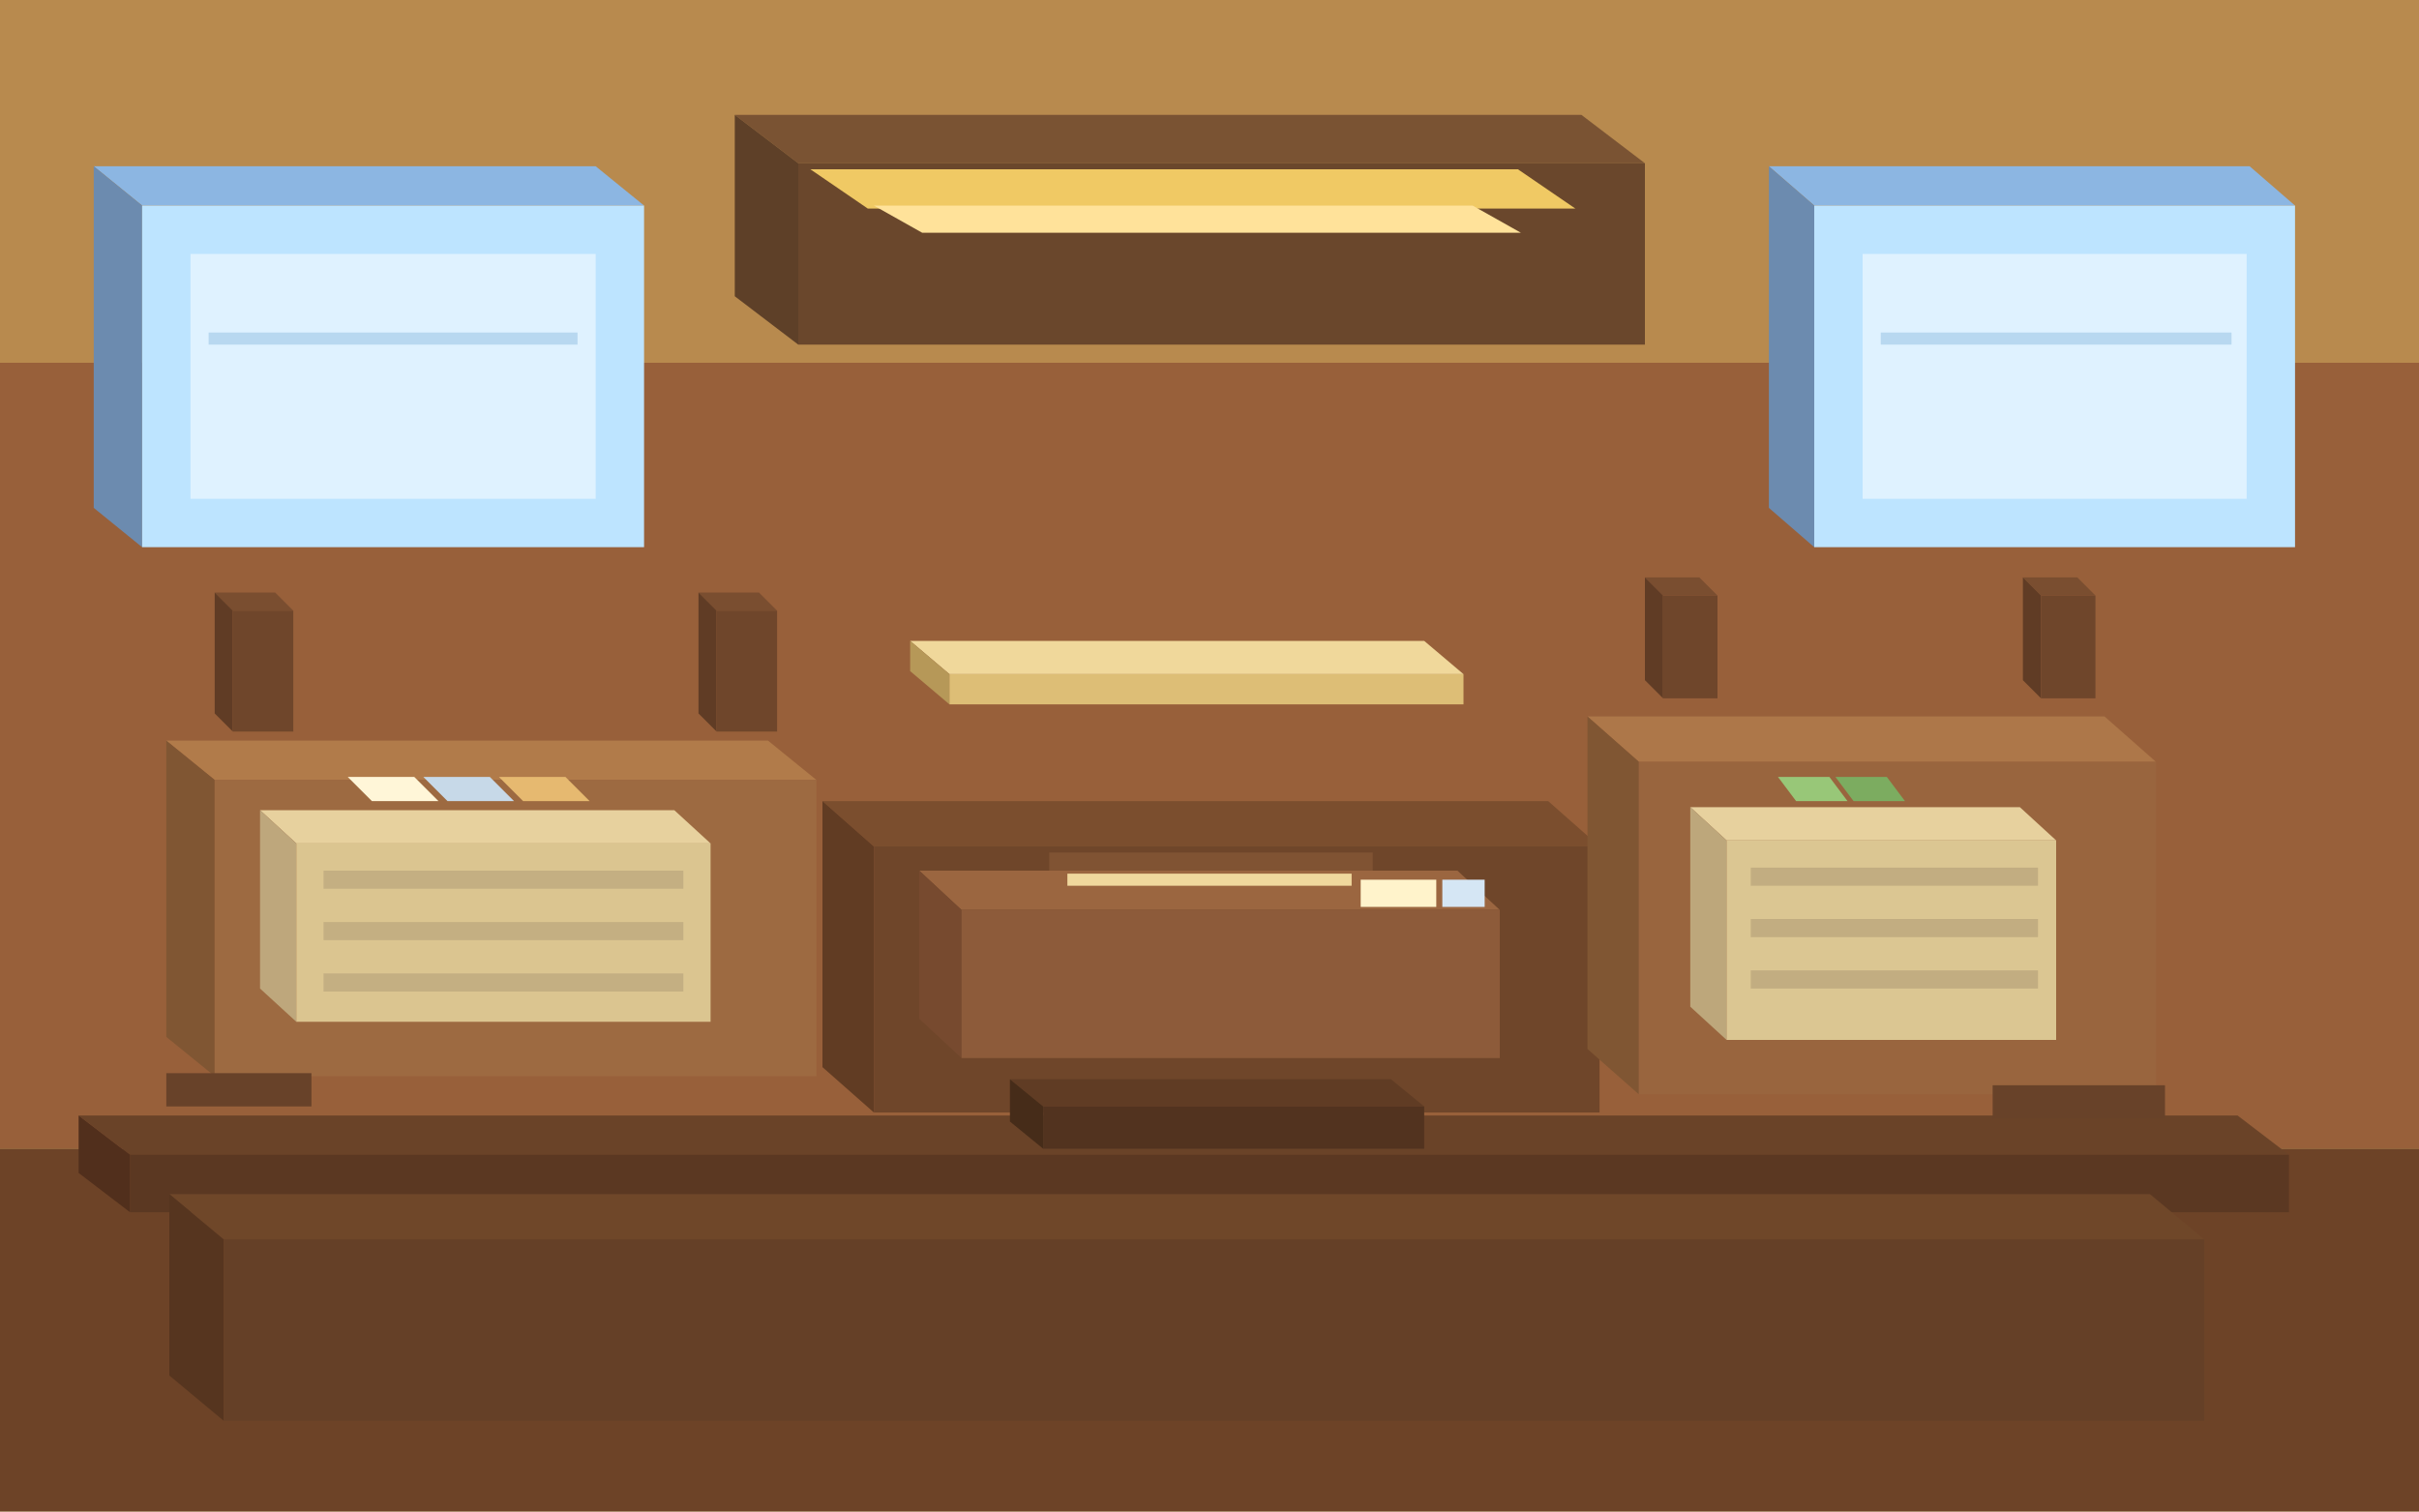
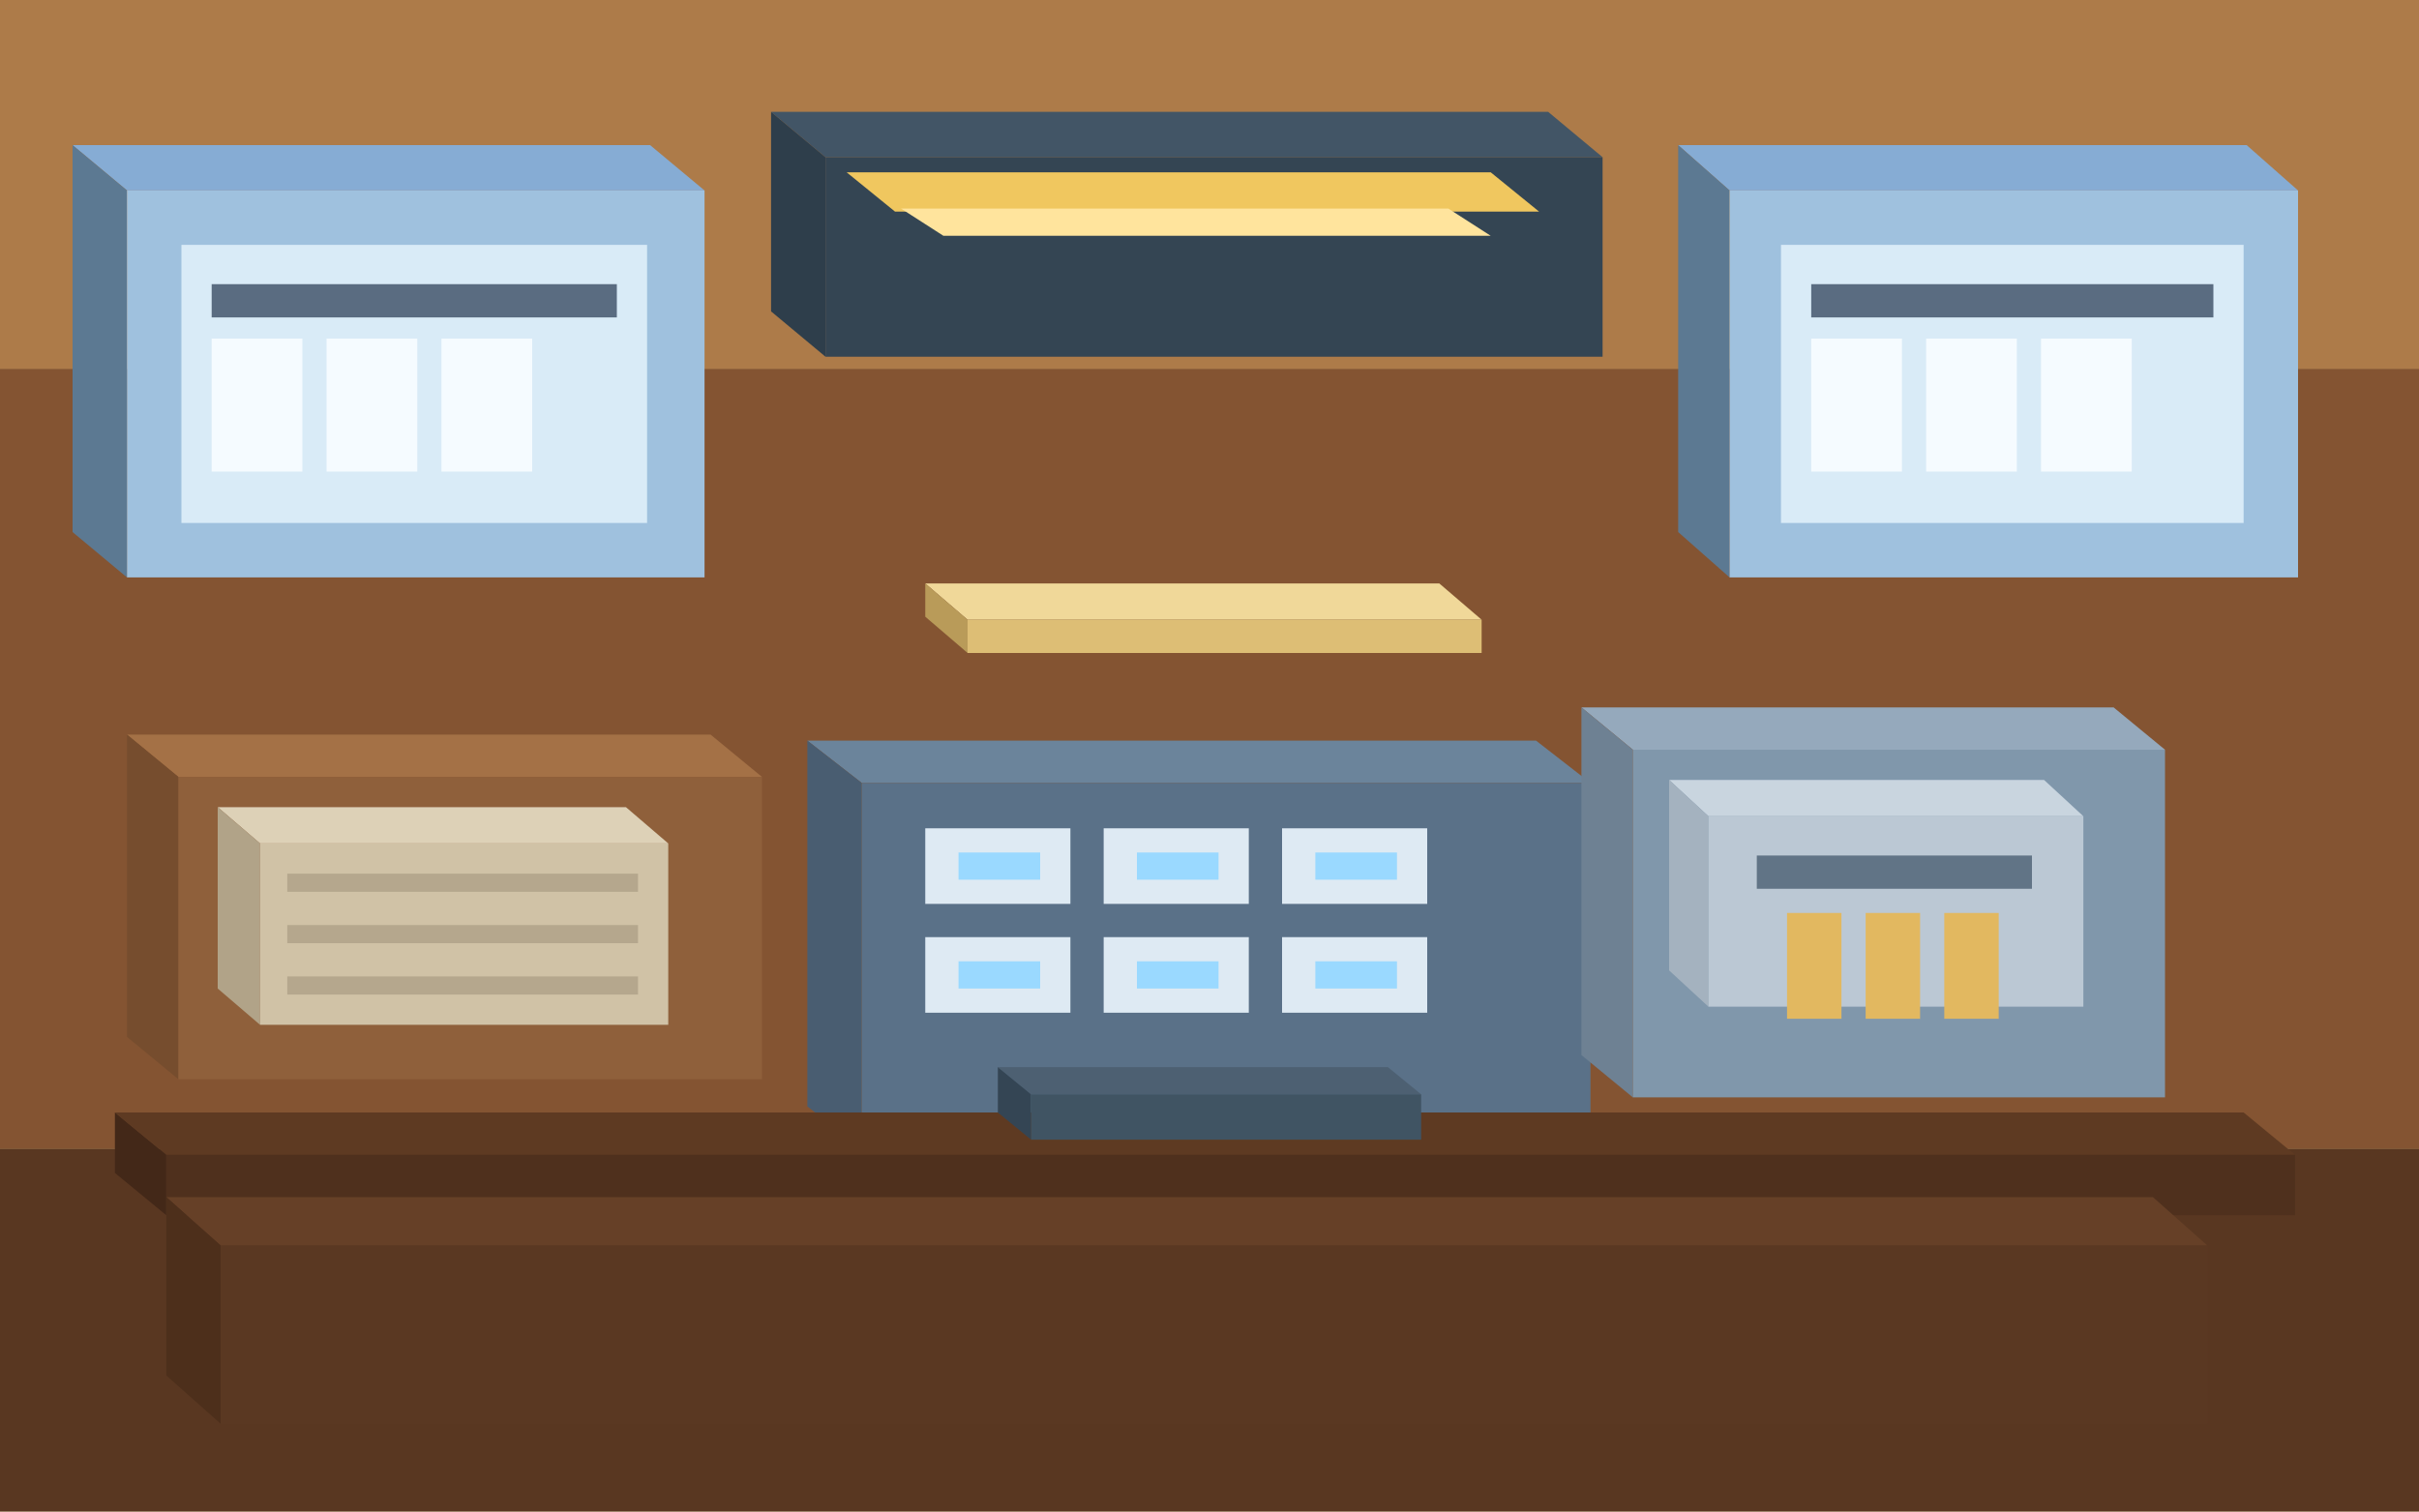
<svg xmlns="http://www.w3.org/2000/svg" width="1600" height="1000" viewBox="0 0 1600 1000" fill="none">
-   <rect width="1600" height="1000" fill="#D1AC69" />
-   <rect y="0" width="1600" height="240" fill="#B88A4E" />
-   <rect y="240" width="1600" height="520" fill="#98603A" />
-   <rect y="760" width="1600" height="240" fill="#6D4327" />
-   <polygon points="94,136 426,136 394,110 62,110" fill="#8CB6E2" />
-   <polygon points="94,136 94,362 62,336 62,110" fill="#6C8BAF" />
-   <polygon points="94,136 426,136 426,362 94,362" fill="#BDE4FF" />
-   <rect x="126" y="168" width="268" height="162" fill="#DFF2FF" />
-   <rect x="138" y="220" width="244" height="8" fill="#B8D8F0" />
-   <polygon points="1200,136 1518,136 1488,110 1170,110" fill="#8CB6E2" />
-   <polygon points="1200,136 1200,362 1170,336 1170,110" fill="#6C8BAF" />
-   <polygon points="1200,136 1518,136 1518,362 1200,362" fill="#BDE4FF" />
-   <rect x="1232" y="168" width="254" height="162" fill="#DFF2FF" />
-   <rect x="1244" y="220" width="232" height="8" fill="#B8D8F0" />
-   <polygon points="528,108 1088,108 1046,76 486,76" fill="#7A5333" />
-   <polygon points="528,108 528,228 486,196 486,76" fill="#5E4028" />
-   <polygon points="528,108 1088,108 1088,228 528,228" fill="#6A472C" />
-   <polygon points="574,138 1042,138 1004,112 536,112" fill="#F0C964" />
-   <polygon points="610,154 1006,154 974,136 578,136" fill="#FFE29A" />
-   <polygon points="142,516 540,516 508,490 110,490" fill="#B17B4A" />
-   <polygon points="142,516 142,712 110,686 110,490" fill="#805633" />
-   <polygon points="142,516 540,516 540,712 142,712" fill="#9D6A41" />
-   <polygon points="196,558 470,558 446,536 172,536" fill="#E7D19E" />
-   <polygon points="196,558 196,676 172,654 172,536" fill="#BEA77C" />
-   <polygon points="196,558 470,558 470,676 196,676" fill="#DBC590" />
-   <rect x="214" y="576" width="238" height="12" fill="#C4AF82" />
-   <rect x="214" y="610" width="238" height="12" fill="#C4AF82" />
-   <rect x="214" y="644" width="238" height="12" fill="#C4AF82" />
-   <polygon points="578,560 1058,560 1024,530 544,530" fill="#7B4E2E" />
-   <polygon points="578,560 578,736 544,706 544,530" fill="#613C23" />
-   <polygon points="578,560 1058,560 1058,736 578,736" fill="#6F462A" />
-   <polygon points="636,602 992,602 964,576 608,576" fill="#9B6640" />
-   <polygon points="636,602 636,700 608,674 608,576" fill="#774A2F" />
-   <polygon points="636,602 992,602 992,700 636,700" fill="#8D5B3A" />
-   <polygon points="1084,504 1426,504 1392,474 1050,474" fill="#AD7749" />
-   <polygon points="1084,504 1084,724 1050,694 1050,474" fill="#805633" />
-   <polygon points="1084,504 1426,504 1426,724 1084,724" fill="#99653E" />
-   <polygon points="1142,556 1360,556 1336,534 1118,534" fill="#E7D19E" />
-   <polygon points="1142,556 1142,688 1118,666 1118,534" fill="#BDA77B" />
-   <polygon points="1142,556 1360,556 1360,688 1142,688" fill="#DBC692" />
-   <rect x="1158" y="574" width="190" height="12" fill="#C2AD81" />
-   <rect x="1158" y="608" width="190" height="12" fill="#C2AD81" />
-   <rect x="1158" y="642" width="190" height="12" fill="#C2AD81" />
-   <polygon points="86,764 1514,764 1480,738 52,738" fill="#6A4328" />
-   <polygon points="86,764 86,802 52,776 52,738" fill="#512F1C" />
-   <polygon points="86,764 1514,764 1514,802 86,802" fill="#5B3822" />
-   <polygon points="148,820 1458,820 1422,790 112,790" fill="#6F4729" />
-   <polygon points="148,820 148,940 112,910 112,790" fill="#56351F" />
-   <polygon points="148,820 1458,820 1458,940 148,940" fill="#654027" />
-   <polygon points="154,404 194,404 182,392 142,392" fill="#7A4E30" />
-   <polygon points="154,404 154,484 142,472 142,392" fill="#603C25" />
-   <polygon points="154,404 194,404 194,484 154,484" fill="#6F462B" />
-   <polygon points="474,404 514,404 502,392 462,392" fill="#7A4E30" />
-   <polygon points="474,404 474,484 462,472 462,392" fill="#603C25" />
-   <polygon points="474,404 514,404 514,484 474,484" fill="#6F462B" />
-   <polygon points="1100,394 1136,394 1124,382 1088,382" fill="#7A4E30" />
-   <polygon points="1100,394 1100,462 1088,450 1088,382" fill="#603C25" />
-   <polygon points="1100,394 1136,394 1136,462 1100,462" fill="#6F462B" />
-   <polygon points="1350,394 1386,394 1374,382 1338,382" fill="#7A4E30" />
-   <polygon points="1350,394 1350,462 1338,450 1338,382" fill="#603C25" />
-   <polygon points="1350,394 1386,394 1386,462 1350,462" fill="#6F462B" />
-   <polygon points="628,446 968,446 942,424 602,424" fill="#F0D89B" />
-   <polygon points="628,446 628,466 602,444 602,424" fill="#B69858" />
-   <polygon points="628,446 968,446 968,466 628,466" fill="#DDBE76" />
-   <polygon points="690,732 942,732 920,714 668,714" fill="#603C24" />
-   <polygon points="690,732 690,760 668,742 668,714" fill="#462C19" />
-   <polygon points="690,732 942,732 942,760 690,760" fill="#52331F" />
-   <polygon points="246,530 290,530 274,514 230,514" fill="#FFF6D8" />
-   <polygon points="296,530 340,530 324,514 280,514" fill="#C7D9E8" />
-   <polygon points="346,530 390,530 374,514 330,514" fill="#E6B970" />
-   <polygon points="1188,530 1222,530 1210,514 1176,514" fill="#98C778" />
-   <polygon points="1226,530 1260,530 1248,514 1214,514" fill="#7CAC60" />
-   <rect x="900" y="582" width="50" height="18" fill="#FFF3CB" />
-   <rect x="954" y="582" width="28" height="18" fill="#D5E6F4" />
-   <rect x="694" y="564" width="214" height="12" fill="#805333" />
-   <rect x="706" y="578" width="188" height="8" fill="#F0D89D" />
-   <rect x="110" y="710" width="96" height="22" fill="#684229" />
-   <rect x="1318" y="718" width="114" height="22" fill="#684229" />
+   <rect width="1600" height="1000" fill="#C8A36A" />
+   <rect y="0" width="1600" height="244" fill="#AD7B49" />
+   <rect y="244" width="1600" height="516" fill="#845432" />
+   <rect y="760" width="1600" height="240" fill="#593721" />
+   <polygon points="84,126 466,126 430,96 48,96" fill="#86ACD4" />
+   <polygon points="84,126 84,382 48,352 48,96" fill="#5C7992" />
+   <polygon points="84,126 466,126 466,382 84,382" fill="#9FC1DE" />
+   <rect x="120" y="162" width="308" height="184" fill="#D9EBF7" />
+   <rect x="140" y="188" width="268" height="22" fill="#5A6C81" />
+   <rect x="140" y="224" width="60" height="88" fill="#F5FBFF" />
+   <rect x="216" y="224" width="60" height="88" fill="#F5FBFF" />
+   <rect x="292" y="224" width="60" height="88" fill="#F5FBFF" />
+   <polygon points="1144,126 1520,126 1486,96 1110,96" fill="#86ACD4" />
+   <polygon points="1144,126 1144,382 1110,352 1110,96" fill="#5C7992" />
+   <polygon points="1144,126 1520,126 1520,382 1144,382" fill="#9FC1DE" />
+   <rect x="1178" y="162" width="306" height="184" fill="#D9EBF7" />
+   <rect x="1198" y="188" width="266" height="22" fill="#5A6C81" />
+   <rect x="1198" y="224" width="60" height="88" fill="#F5FBFF" />
+   <rect x="1274" y="224" width="60" height="88" fill="#F5FBFF" />
+   <rect x="1350" y="224" width="60" height="88" fill="#F5FBFF" />
+   <polygon points="546,104 1060,104 1024,74 510,74" fill="#425566" />
+   <polygon points="546,104 546,236 510,206 510,74" fill="#2E3E4B" />
+   <polygon points="546,104 1060,104 1060,236 546,236" fill="#344553" />
+   <polygon points="592,140 1018,140 986,114 560,114" fill="#F0C75F" />
+   <polygon points="624,156 986,156 958,138 596,138" fill="#FFE49D" />
+   <polygon points="118,514 504,514 470,486 84,486" fill="#A47146" />
+   <polygon points="118,514 118,714 84,686 84,486" fill="#764D2E" />
+   <polygon points="118,514 504,514 504,714 118,714" fill="#8F603B" />
+   <polygon points="172,558 442,558 414,534 144,534" fill="#DDD1B7" />
+   <polygon points="172,558 172,678 144,654 144,534" fill="#B1A388" />
+   <polygon points="172,558 442,558 442,678 172,678" fill="#D0C2A6" />
+   <rect x="190" y="578" width="232" height="12" fill="#B5A78D" />
+   <rect x="190" y="612" width="232" height="12" fill="#B5A78D" />
+   <rect x="190" y="646" width="232" height="12" fill="#B5A78D" />
+   <polygon points="570,518 1052,518 1016,490 534,490" fill="#6B849B" />
+   <polygon points="570,518 570,760 534,732 534,490" fill="#495D71" />
+   <polygon points="570,518 1052,518 1052,760 570,760" fill="#5A7188" />
+   <rect x="612" y="548" width="96" height="50" fill="#DEEAF3" />
+   <rect x="730" y="548" width="96" height="50" fill="#DEEAF3" />
+   <rect x="848" y="548" width="96" height="50" fill="#DEEAF3" />
+   <rect x="612" y="620" width="96" height="50" fill="#DEEAF3" />
+   <rect x="730" y="620" width="96" height="50" fill="#DEEAF3" />
+   <rect x="848" y="620" width="96" height="50" fill="#DEEAF3" />
+   <rect x="634" y="564" width="54" height="18" fill="#9AD9FF" />
+   <rect x="752" y="564" width="54" height="18" fill="#9AD9FF" />
+   <rect x="870" y="564" width="54" height="18" fill="#9AD9FF" />
+   <rect x="634" y="636" width="54" height="18" fill="#9AD9FF" />
+   <rect x="752" y="636" width="54" height="18" fill="#9AD9FF" />
+   <rect x="870" y="636" width="54" height="18" fill="#9AD9FF" />
+   <polygon points="1080,496 1432,496 1398,468 1046,468" fill="#95A9BC" />
+   <polygon points="1080,496 1080,726 1046,698 1046,468" fill="#6E8193" />
+   <polygon points="1080,496 1432,496 1432,726 1080,726" fill="#8097AB" />
+   <polygon points="1130,540 1378,540 1352,516 1104,516" fill="#C9D5DF" />
+   <polygon points="1130,540 1130,666 1104,642 1104,516" fill="#A4B2BF" />
+   <polygon points="1130,540 1378,540 1378,666 1130,666" fill="#BBC8D4" />
+   <rect x="1162" y="566" width="182" height="22" fill="#617486" />
+   <rect x="1182" y="604" width="36" height="70" fill="#E2B860" />
+   <rect x="1234" y="604" width="36" height="70" fill="#E2B860" />
+   <rect x="1286" y="604" width="36" height="70" fill="#E2B860" />
+   <polygon points="110,764 1518,764 1484,736 76,736" fill="#5E3A22" />
+   <polygon points="110,764 110,804 76,776 76,736" fill="#432818" />
+   <polygon points="110,764 1518,764 1518,804 110,804" fill="#4F301D" />
+   <polygon points="146,824 1460,824 1424,792 110,792" fill="#664027" />
+   <polygon points="146,824 146,942 110,910 110,792" fill="#4D2F1B" />
+   <polygon points="146,824 1460,824 1460,942 146,942" fill="#5A3822" />
+   <polygon points="640,410 980,410 952,386 612,386" fill="#F0D899" />
+   <polygon points="640,410 640,432 612,408 612,386" fill="#B99B59" />
+   <polygon points="640,410 980,410 980,432 640,432" fill="#DDBE75" />
+   <polygon points="682,724 940,724 918,706 660,706" fill="#4D6072" />
+   <polygon points="682,724 682,754 660,736 660,706" fill="#344554" />
+   <polygon points="682,724 940,724 940,754 682,754" fill="#405463" />
</svg>
